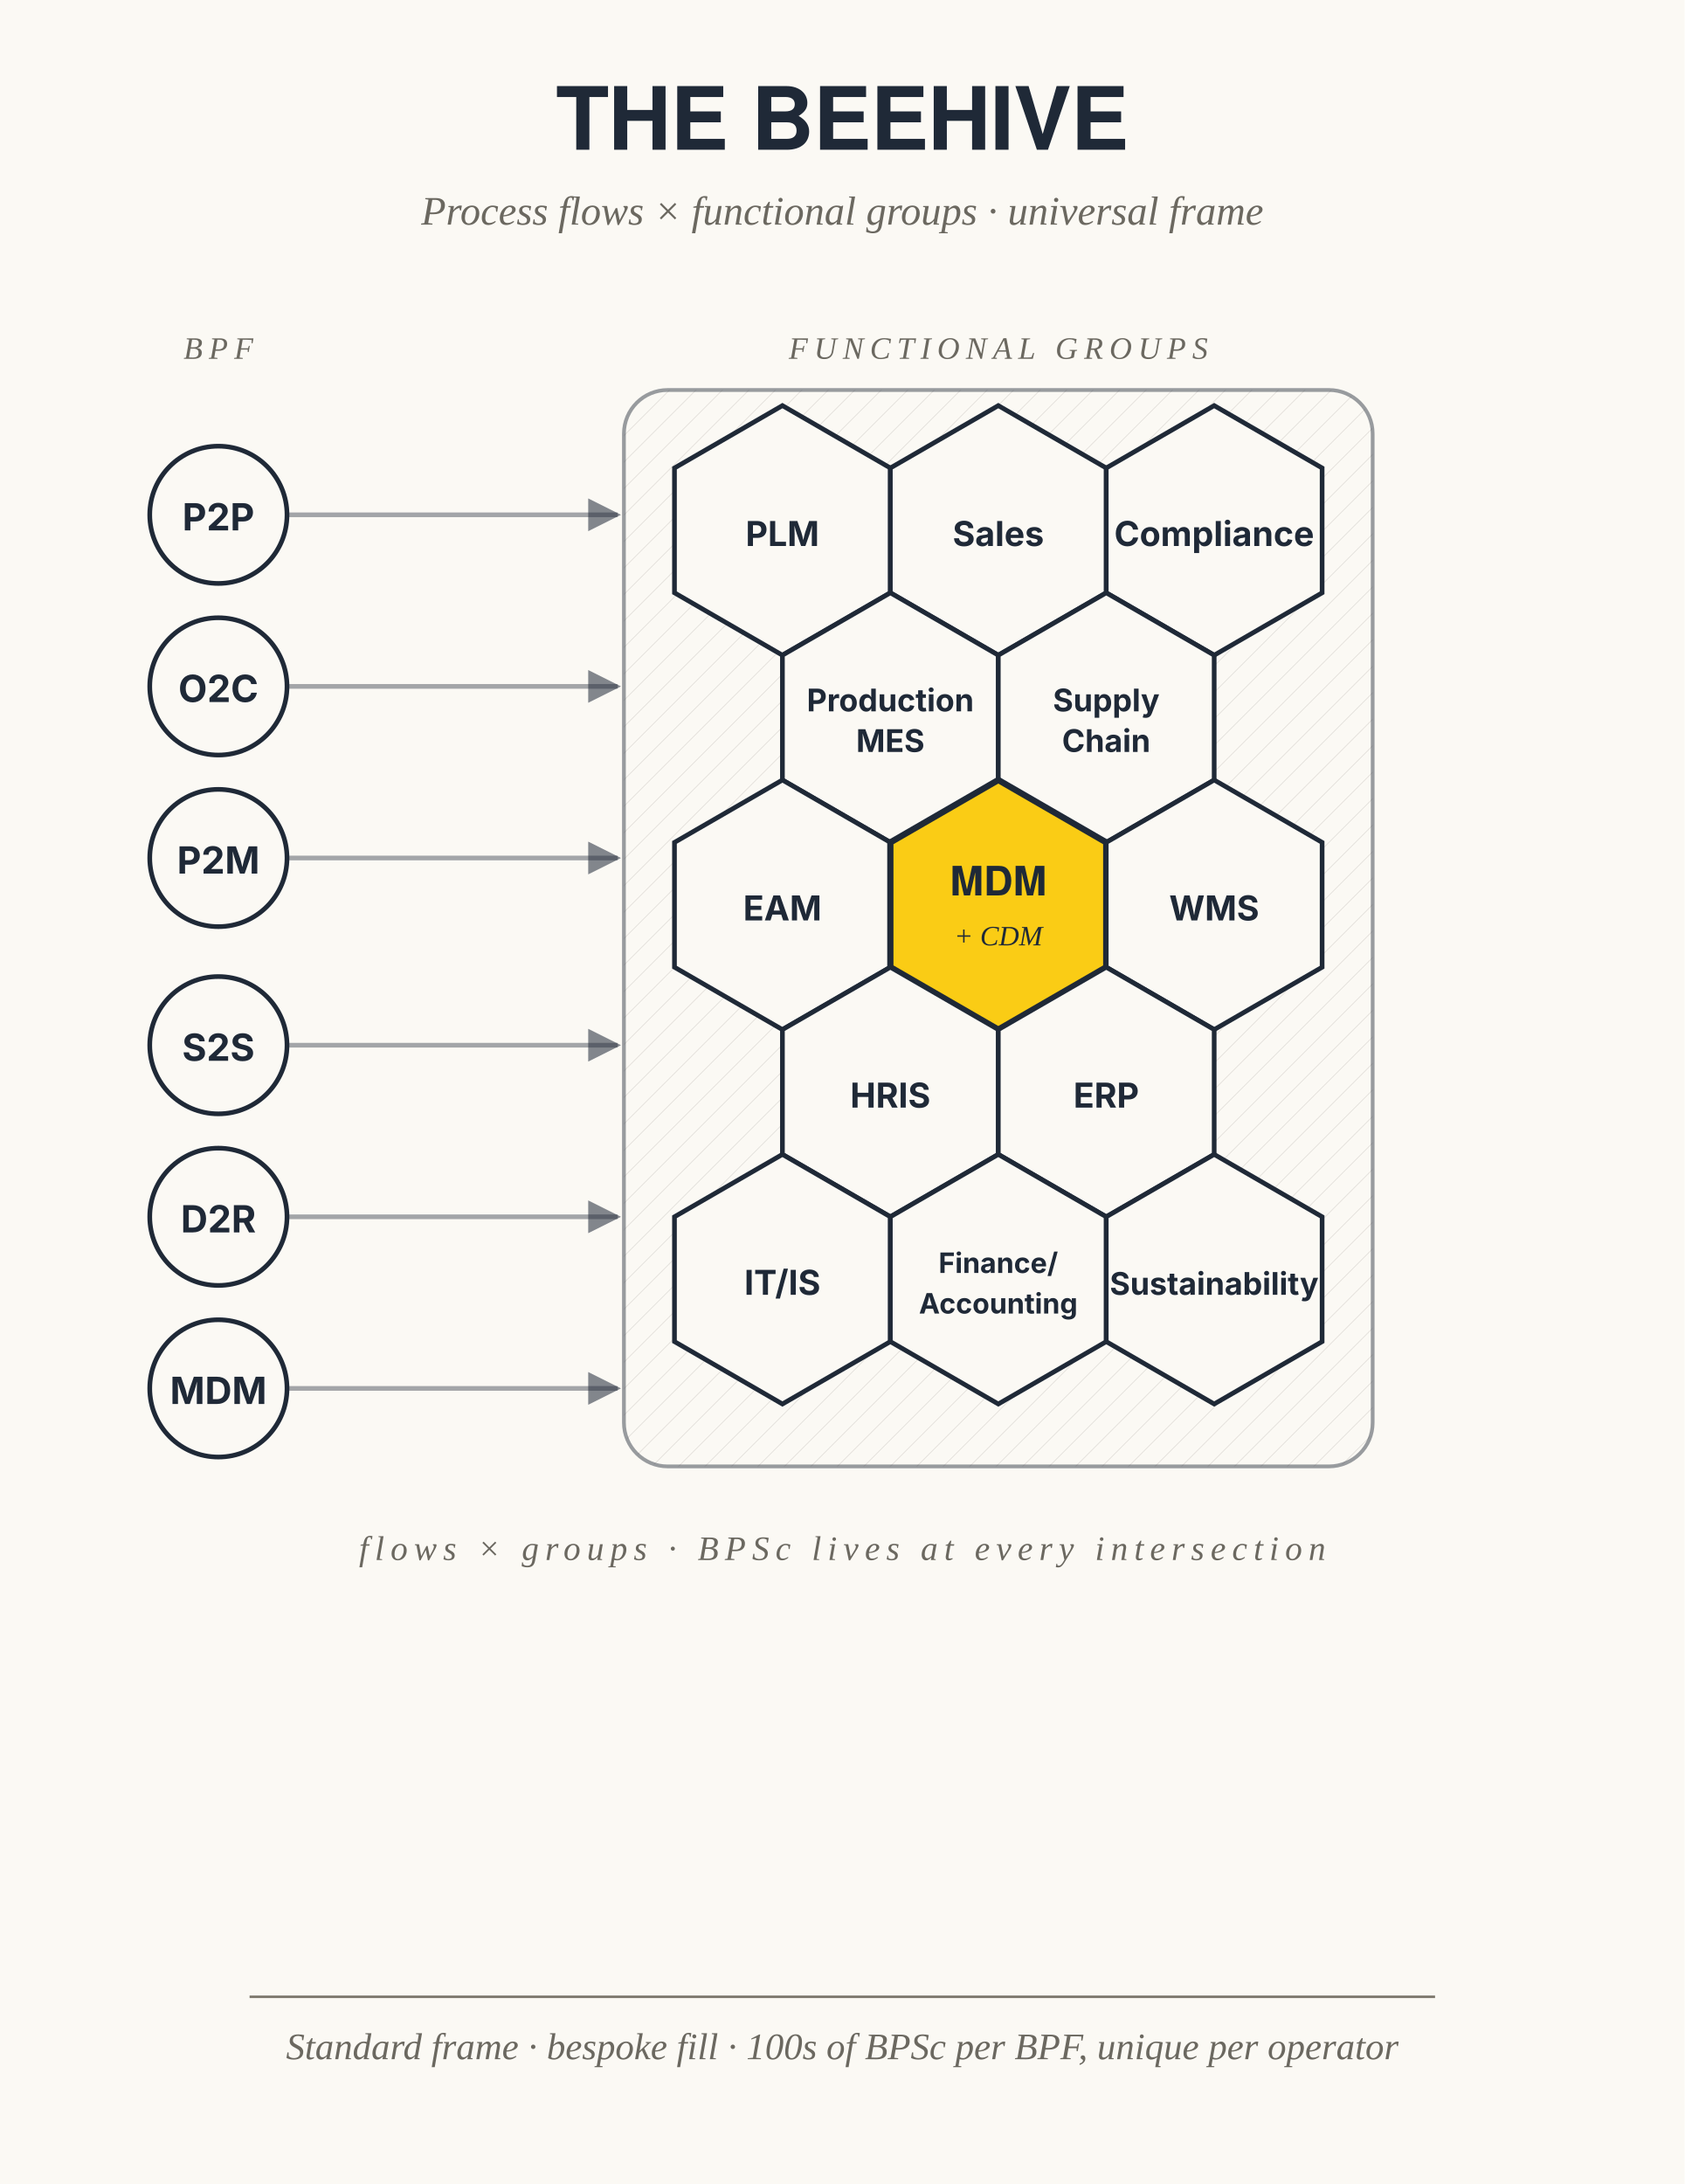
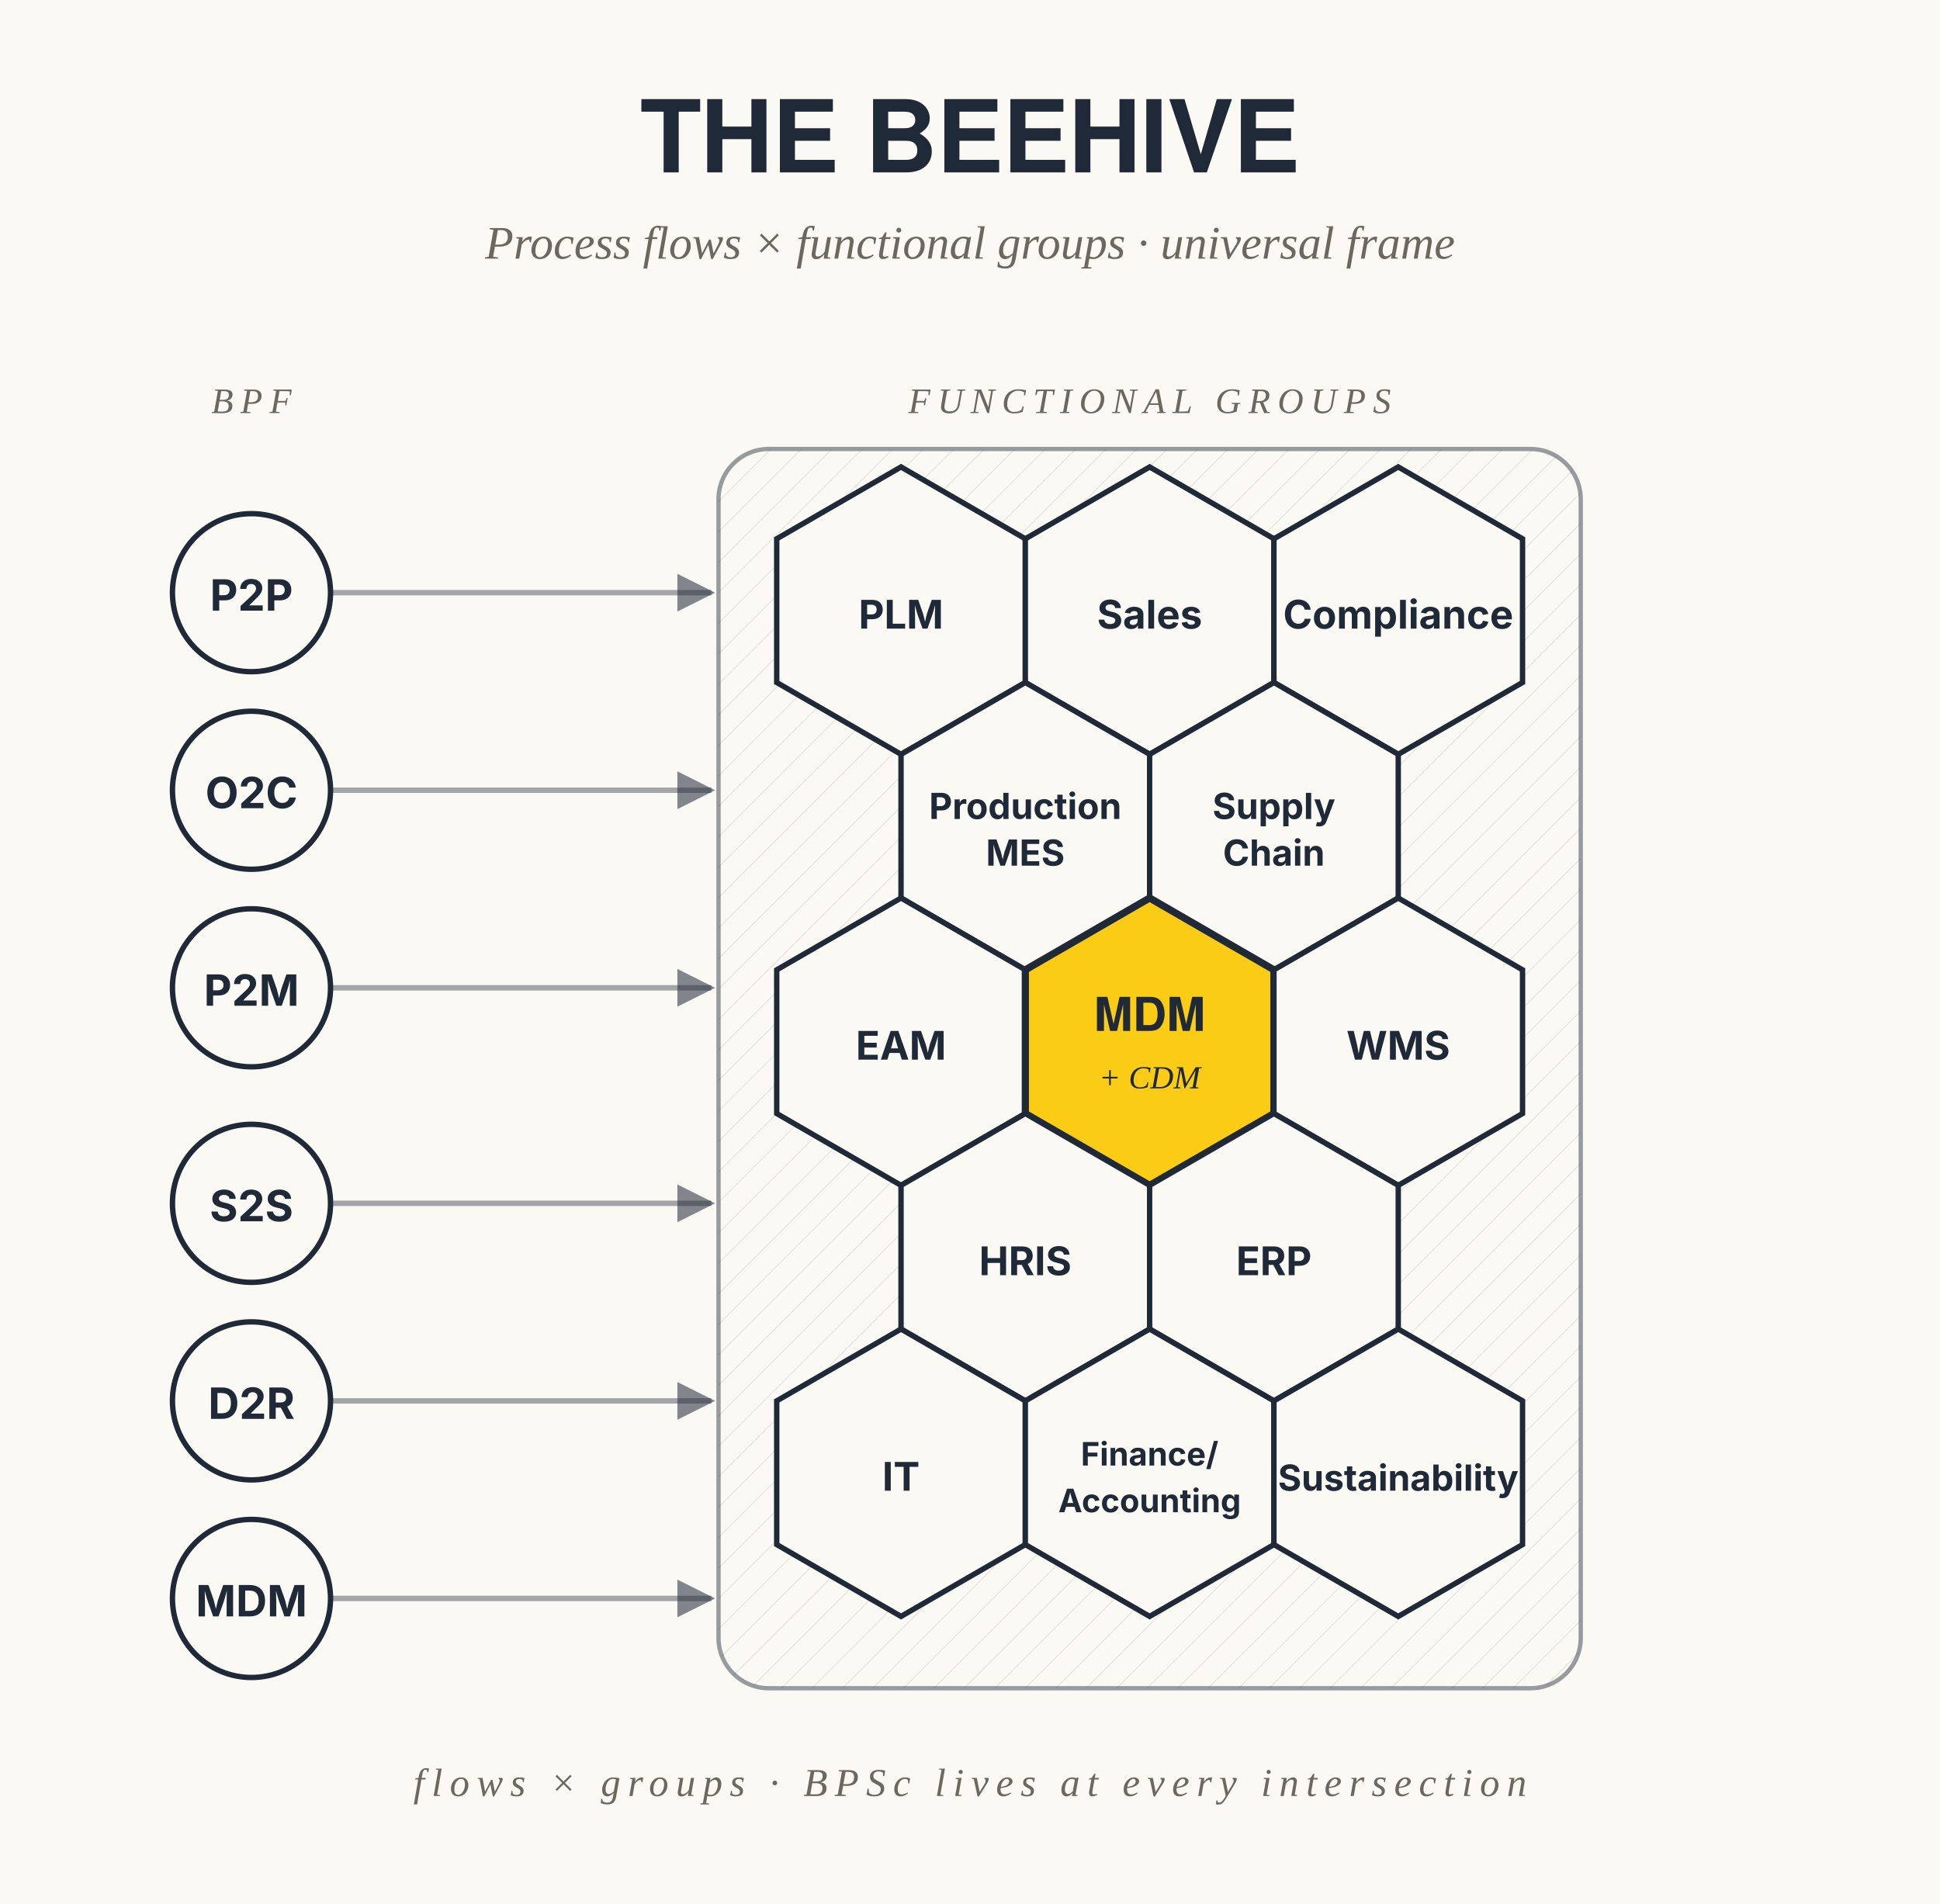
- <svg xmlns="http://www.w3.org/2000/svg" viewBox="0 0 540 700" role="img" aria-labelledby="beehive-title beehive-desc">
+ <svg xmlns="http://www.w3.org/2000/svg" viewBox="0 0 540 530" role="img" aria-labelledby="beehive-title beehive-desc">
  <defs>
    <marker id="bpf-arrow" viewBox="0 0 10 10" refX="9" refY="5" markerWidth="7" markerHeight="7" orient="auto">
      <path d="M 0 0 L 10 5 L 0 10 z" fill="#1F2937" fill-opacity="0.55" />
    </marker>
    <pattern id="fabric-mesh" patternUnits="userSpaceOnUse" width="6" height="6" patternTransform="rotate(45)">
      <rect width="6" height="6" fill="#FBF9F4" />
      <line x1="0" y1="0" x2="0" y2="6" stroke="#7A756A" stroke-width="0.5" stroke-opacity="0.18" />
    </pattern>
  </defs>
  <rect width="540" height="700" fill="#FBF9F4" />
  <text x="270" y="48" text-anchor="middle" font-weight="900" font-size="28" fill="#1F2937" letter-spacing="-0.3" font-family="'Helvetica Neue', 'Arial Black', Impact, system-ui, sans-serif">THE BEEHIVE</text>
  <text x="270" y="72" text-anchor="middle" font-style="italic" font-size="13" fill="#6B6860" font-family="Georgia, 'Times New Roman', serif">Process flows × functional groups · universal frame</text>
  <text x="70" y="115" text-anchor="middle" font-style="italic" font-size="10" fill="#6B6860" letter-spacing="2" font-family="Georgia, 'Times New Roman', serif">BPF</text>
  <g>
    <circle cx="70" cy="165" r="22" fill="#FBF9F4" stroke="#1F2937" stroke-width="1.5" />
    <text x="70" y="170" text-anchor="middle" font-weight="bold" font-size="12" fill="#1F2937" font-family="system-ui, -apple-system, sans-serif">P2P</text>
    <line x1="92" y1="165" x2="198" y2="165" stroke="#1F2937" stroke-width="1.5" stroke-opacity="0.4" marker-end="url(#bpf-arrow)" />
    <circle cx="70" cy="220" r="22" fill="#FBF9F4" stroke="#1F2937" stroke-width="1.5" />
    <text x="70" y="225" text-anchor="middle" font-weight="bold" font-size="12" fill="#1F2937" font-family="system-ui, -apple-system, sans-serif">O2C</text>
    <line x1="92" y1="220" x2="198" y2="220" stroke="#1F2937" stroke-width="1.5" stroke-opacity="0.4" marker-end="url(#bpf-arrow)" />
    <circle cx="70" cy="275" r="22" fill="#FBF9F4" stroke="#1F2937" stroke-width="1.5" />
    <text x="70" y="280" text-anchor="middle" font-weight="bold" font-size="12" fill="#1F2937" font-family="system-ui, -apple-system, sans-serif">P2M</text>
    <line x1="92" y1="275" x2="198" y2="275" stroke="#1F2937" stroke-width="1.5" stroke-opacity="0.4" marker-end="url(#bpf-arrow)" />
    <circle cx="70" cy="335" r="22" fill="#FBF9F4" stroke="#1F2937" stroke-width="1.5" />
    <text x="70" y="340" text-anchor="middle" font-weight="bold" font-size="12" fill="#1F2937" font-family="system-ui, -apple-system, sans-serif">S2S</text>
    <line x1="92" y1="335" x2="198" y2="335" stroke="#1F2937" stroke-width="1.5" stroke-opacity="0.4" marker-end="url(#bpf-arrow)" />
    <circle cx="70" cy="390" r="22" fill="#FBF9F4" stroke="#1F2937" stroke-width="1.5" />
    <text x="70" y="395" text-anchor="middle" font-weight="bold" font-size="12" fill="#1F2937" font-family="system-ui, -apple-system, sans-serif">D2R</text>
    <line x1="92" y1="390" x2="198" y2="390" stroke="#1F2937" stroke-width="1.5" stroke-opacity="0.4" marker-end="url(#bpf-arrow)" />
    <circle cx="70" cy="445" r="22" fill="#FBF9F4" stroke="#1F2937" stroke-width="1.5" />
    <text x="70" y="450" text-anchor="middle" font-weight="bold" font-size="12" fill="#1F2937" font-family="system-ui, -apple-system, sans-serif">MDM</text>
    <line x1="92" y1="445" x2="198" y2="445" stroke="#1F2937" stroke-width="1.5" stroke-opacity="0.4" marker-end="url(#bpf-arrow)" />
  </g>
  <text x="320" y="115" text-anchor="middle" font-style="italic" font-size="10" fill="#6B6860" letter-spacing="2" font-family="Georgia, 'Times New Roman', serif">FUNCTIONAL GROUPS</text>
  <rect x="200" y="125" width="240" height="345" rx="14" fill="url(#fabric-mesh)" stroke="#1F2937" stroke-width="1.2" stroke-opacity="0.45" />
  <g transform="translate(250.8, 170)">
    <polygon points="0,-40 34.6,-20 34.6,20 0,40 -34.6,20 -34.6,-20" fill="#FBF9F4" stroke="#1F2937" stroke-width="1.5" />
    <text x="0" y="5" text-anchor="middle" font-size="11" font-weight="bold" fill="#1F2937" font-family="system-ui, -apple-system, sans-serif">PLM</text>
  </g>
  <g transform="translate(320, 170)">
    <polygon points="0,-40 34.6,-20 34.6,20 0,40 -34.6,20 -34.6,-20" fill="#FBF9F4" stroke="#1F2937" stroke-width="1.5" />
    <text x="0" y="5" text-anchor="middle" font-size="11" font-weight="bold" fill="#1F2937" font-family="system-ui, -apple-system, sans-serif">Sales</text>
  </g>
  <g transform="translate(389.2, 170)">
    <polygon points="0,-40 34.6,-20 34.6,20 0,40 -34.6,20 -34.6,-20" fill="#FBF9F4" stroke="#1F2937" stroke-width="1.5" />
    <text x="0" y="5" text-anchor="middle" font-size="11" font-weight="bold" fill="#1F2937" font-family="system-ui, -apple-system, sans-serif">Compliance</text>
  </g>
  <g transform="translate(285.4, 230)">
    <polygon points="0,-40 34.6,-20 34.6,20 0,40 -34.6,20 -34.6,-20" fill="#FBF9F4" stroke="#1F2937" stroke-width="1.5" />
    <text x="0" y="-2" text-anchor="middle" font-size="10" font-weight="bold" fill="#1F2937" font-family="system-ui, -apple-system, sans-serif">Production</text>
    <text x="0" y="11" text-anchor="middle" font-size="10" font-weight="bold" fill="#1F2937" font-family="system-ui, -apple-system, sans-serif">MES</text>
  </g>
  <g transform="translate(354.6, 230)">
    <polygon points="0,-40 34.6,-20 34.6,20 0,40 -34.6,20 -34.6,-20" fill="#FBF9F4" stroke="#1F2937" stroke-width="1.5" />
    <text x="0" y="-2" text-anchor="middle" font-size="10" font-weight="bold" fill="#1F2937" font-family="system-ui, -apple-system, sans-serif">Supply</text>
    <text x="0" y="11" text-anchor="middle" font-size="10" font-weight="bold" fill="#1F2937" font-family="system-ui, -apple-system, sans-serif">Chain</text>
  </g>
  <g transform="translate(250.8, 290)">
    <polygon points="0,-40 34.6,-20 34.6,20 0,40 -34.6,20 -34.6,-20" fill="#FBF9F4" stroke="#1F2937" stroke-width="1.5" />
    <text x="0" y="5" text-anchor="middle" font-size="11" font-weight="bold" fill="#1F2937" font-family="system-ui, -apple-system, sans-serif">EAM</text>
  </g>
  <g transform="translate(320, 290)">
    <polygon points="0,-40 34.6,-20 34.6,20 0,40 -34.6,20 -34.6,-20" fill="#FACC15" stroke="#1F2937" stroke-width="2" />
    <text x="0" y="-3" text-anchor="middle" font-size="13" font-weight="900" fill="#1F2937" font-family="'Helvetica Neue', 'Arial Black', Impact, system-ui, sans-serif">MDM</text>
    <text x="0" y="13" text-anchor="middle" font-size="9" font-style="italic" fill="#1F2937" font-family="Georgia, 'Times New Roman', serif">+ CDM</text>
  </g>
  <g transform="translate(389.2, 290)">
    <polygon points="0,-40 34.6,-20 34.6,20 0,40 -34.6,20 -34.6,-20" fill="#FBF9F4" stroke="#1F2937" stroke-width="1.5" />
    <text x="0" y="5" text-anchor="middle" font-size="11" font-weight="bold" fill="#1F2937" font-family="system-ui, -apple-system, sans-serif">WMS</text>
  </g>
  <g transform="translate(285.4, 350)">
    <polygon points="0,-40 34.6,-20 34.6,20 0,40 -34.6,20 -34.6,-20" fill="#FBF9F4" stroke="#1F2937" stroke-width="1.5" />
    <text x="0" y="5" text-anchor="middle" font-size="11" font-weight="bold" fill="#1F2937" font-family="system-ui, -apple-system, sans-serif">HRIS</text>
  </g>
  <g transform="translate(354.6, 350)">
    <polygon points="0,-40 34.6,-20 34.6,20 0,40 -34.6,20 -34.6,-20" fill="#FBF9F4" stroke="#1F2937" stroke-width="1.5" />
    <text x="0" y="5" text-anchor="middle" font-size="11" font-weight="bold" fill="#1F2937" font-family="system-ui, -apple-system, sans-serif">ERP</text>
  </g>
  <g transform="translate(250.8, 410)">
    <polygon points="0,-40 34.6,-20 34.6,20 0,40 -34.6,20 -34.6,-20" fill="#FBF9F4" stroke="#1F2937" stroke-width="1.5" />
-     <text x="0" y="5" text-anchor="middle" font-size="11" font-weight="bold" fill="#1F2937" font-family="system-ui, -apple-system, sans-serif">IT/IS</text>
+     <text x="0" y="5" text-anchor="middle" font-size="11" font-weight="bold" fill="#1F2937" font-family="system-ui, -apple-system, sans-serif">IT</text>
  </g>
  <g transform="translate(320, 410)">
    <polygon points="0,-40 34.6,-20 34.6,20 0,40 -34.6,20 -34.6,-20" fill="#FBF9F4" stroke="#1F2937" stroke-width="1.5" />
    <text x="0" y="-2" text-anchor="middle" font-size="9" font-weight="bold" fill="#1F2937" font-family="system-ui, -apple-system, sans-serif">Finance/</text>
    <text x="0" y="11" text-anchor="middle" font-size="9" font-weight="bold" fill="#1F2937" font-family="system-ui, -apple-system, sans-serif">Accounting</text>
  </g>
  <g transform="translate(389.2, 410)">
    <polygon points="0,-40 34.6,-20 34.6,20 0,40 -34.6,20 -34.6,-20" fill="#FBF9F4" stroke="#1F2937" stroke-width="1.5" />
    <text x="0" y="5" text-anchor="middle" font-size="10" font-weight="bold" fill="#1F2937" font-family="system-ui, -apple-system, sans-serif">Sustainability</text>
  </g>
  <text x="270" y="500" text-anchor="middle" font-style="italic" font-size="11" fill="#6B6860" letter-spacing="2" font-family="Georgia, 'Times New Roman', serif">flows × groups · BPSc lives at every intersection</text>
  <line x1="80" y1="640" x2="460" y2="640" stroke="#7A756A" stroke-width="0.8" />
  <text x="270" y="660" text-anchor="middle" font-style="italic" font-size="12" fill="#6B6860" font-family="Georgia, 'Times New Roman', serif">Standard frame · bespoke fill · 100s of BPSc per BPF, unique per operator</text>
</svg>
